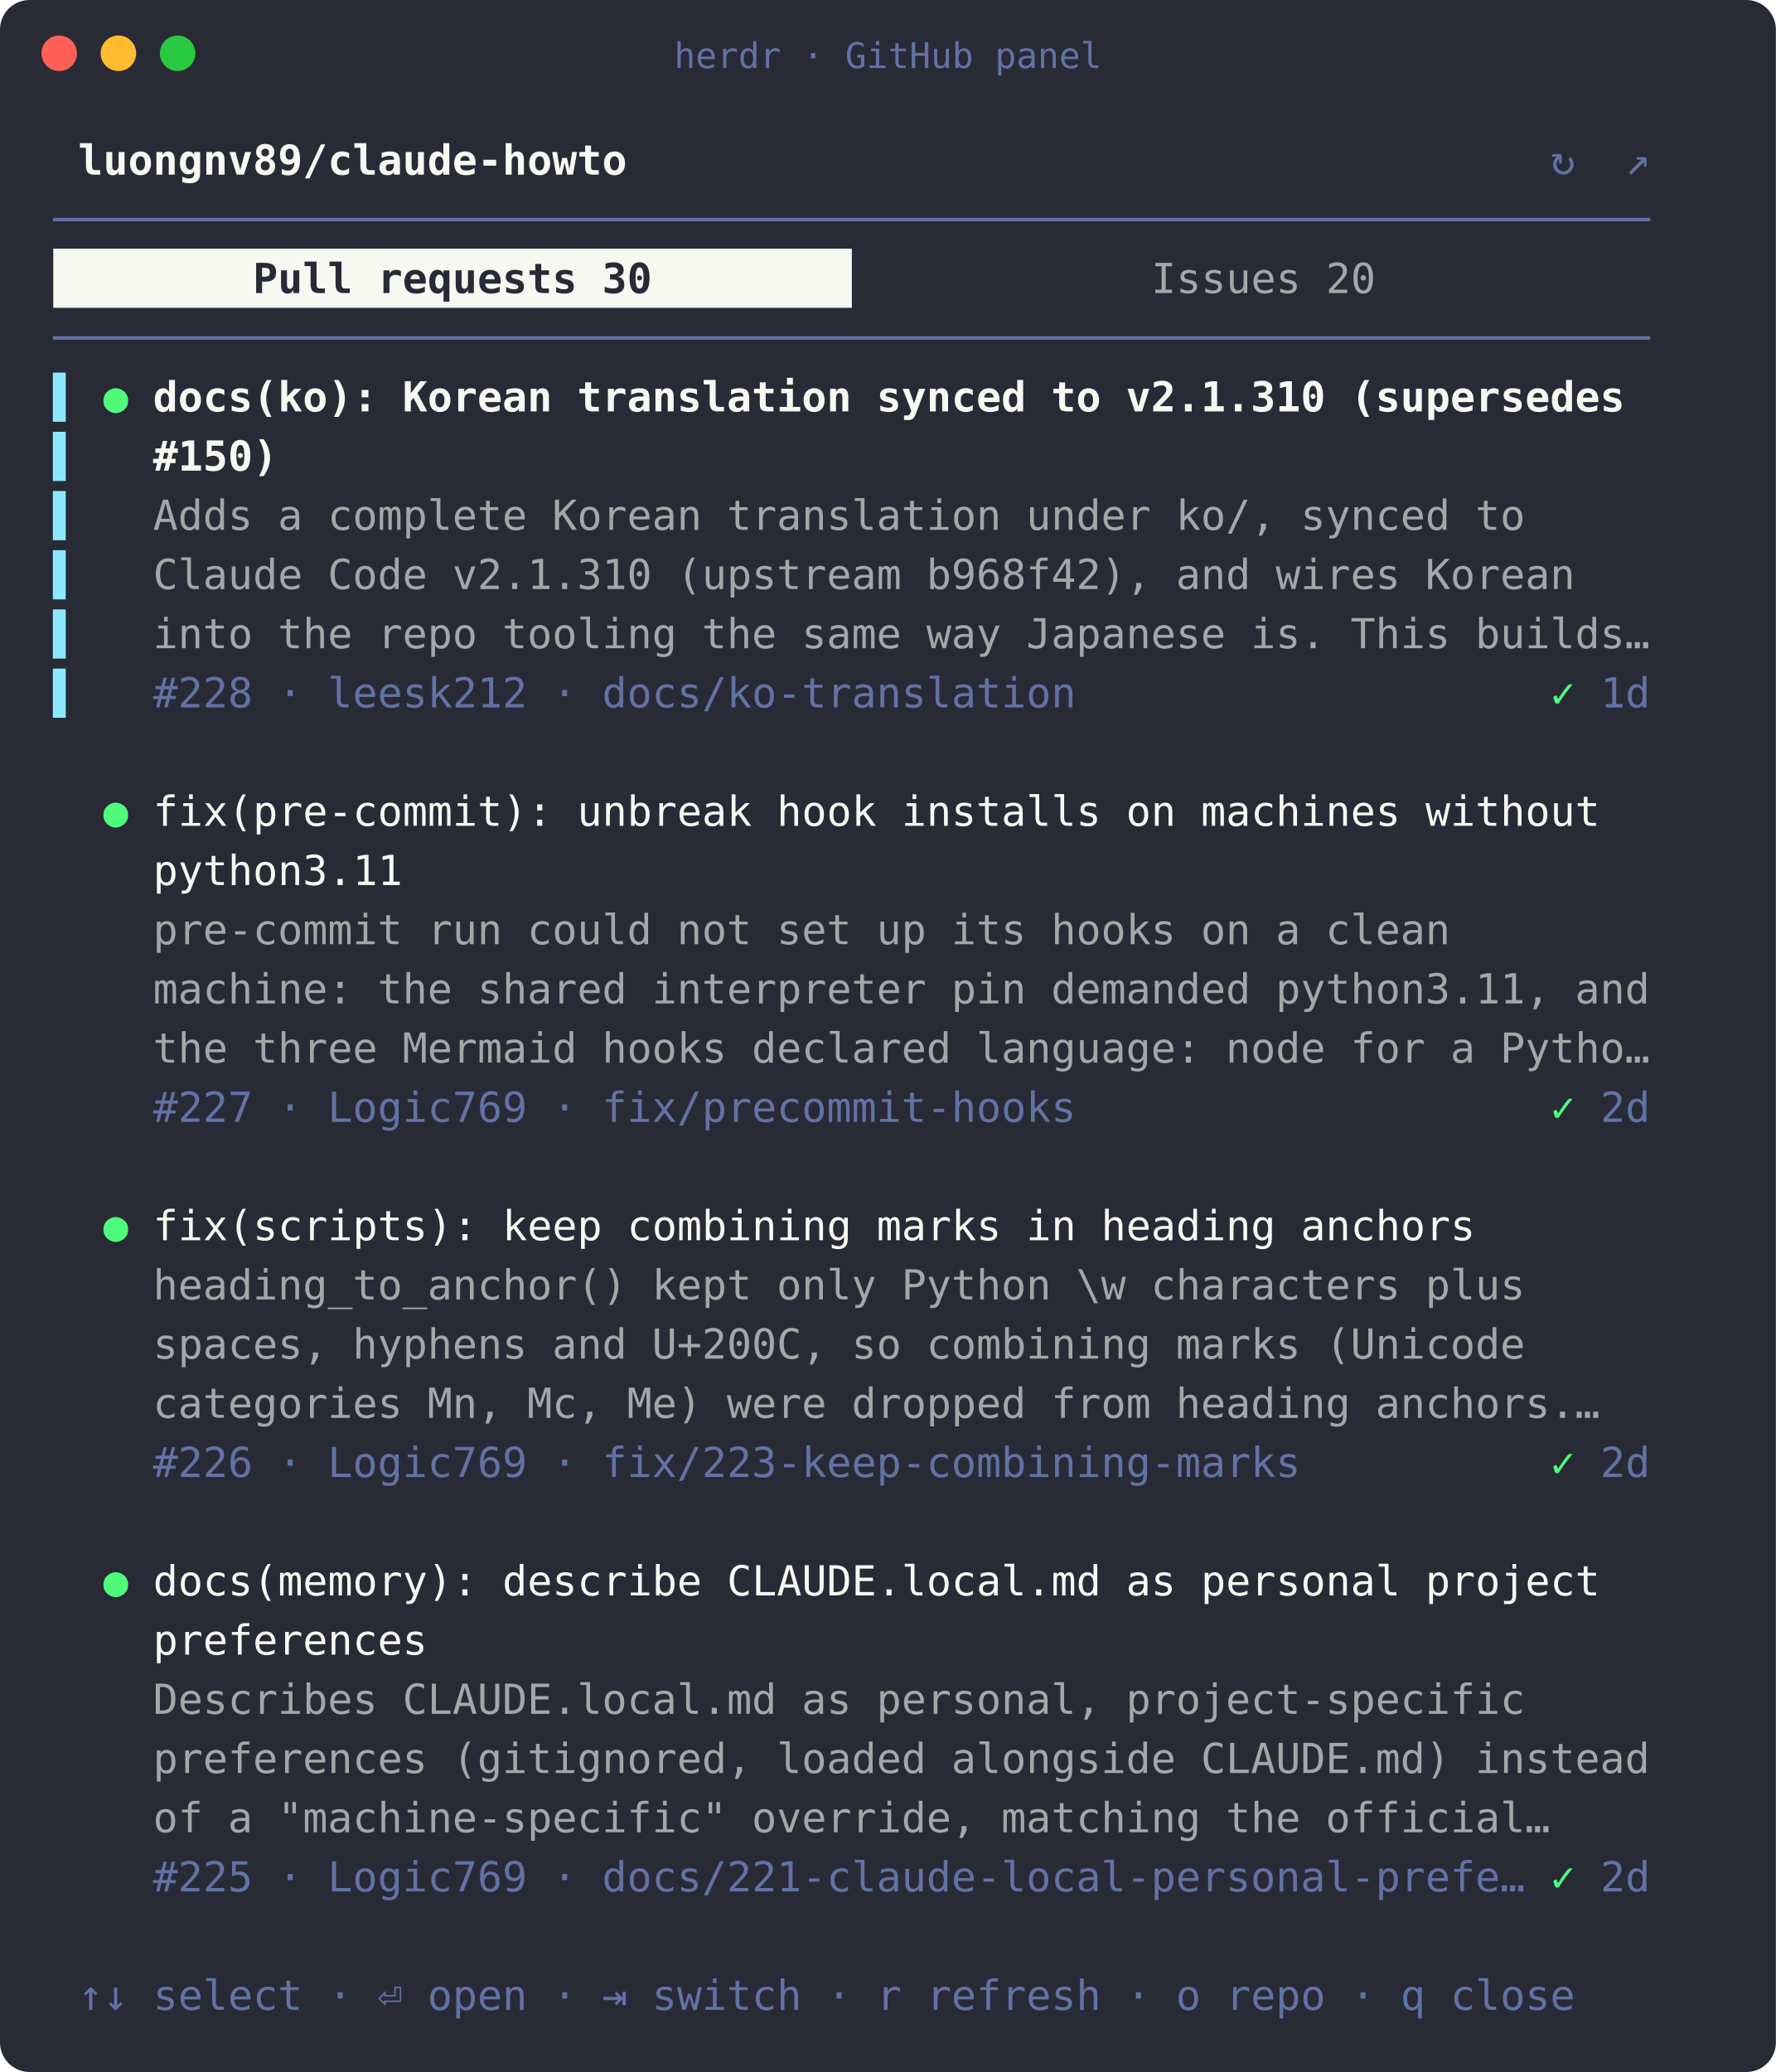
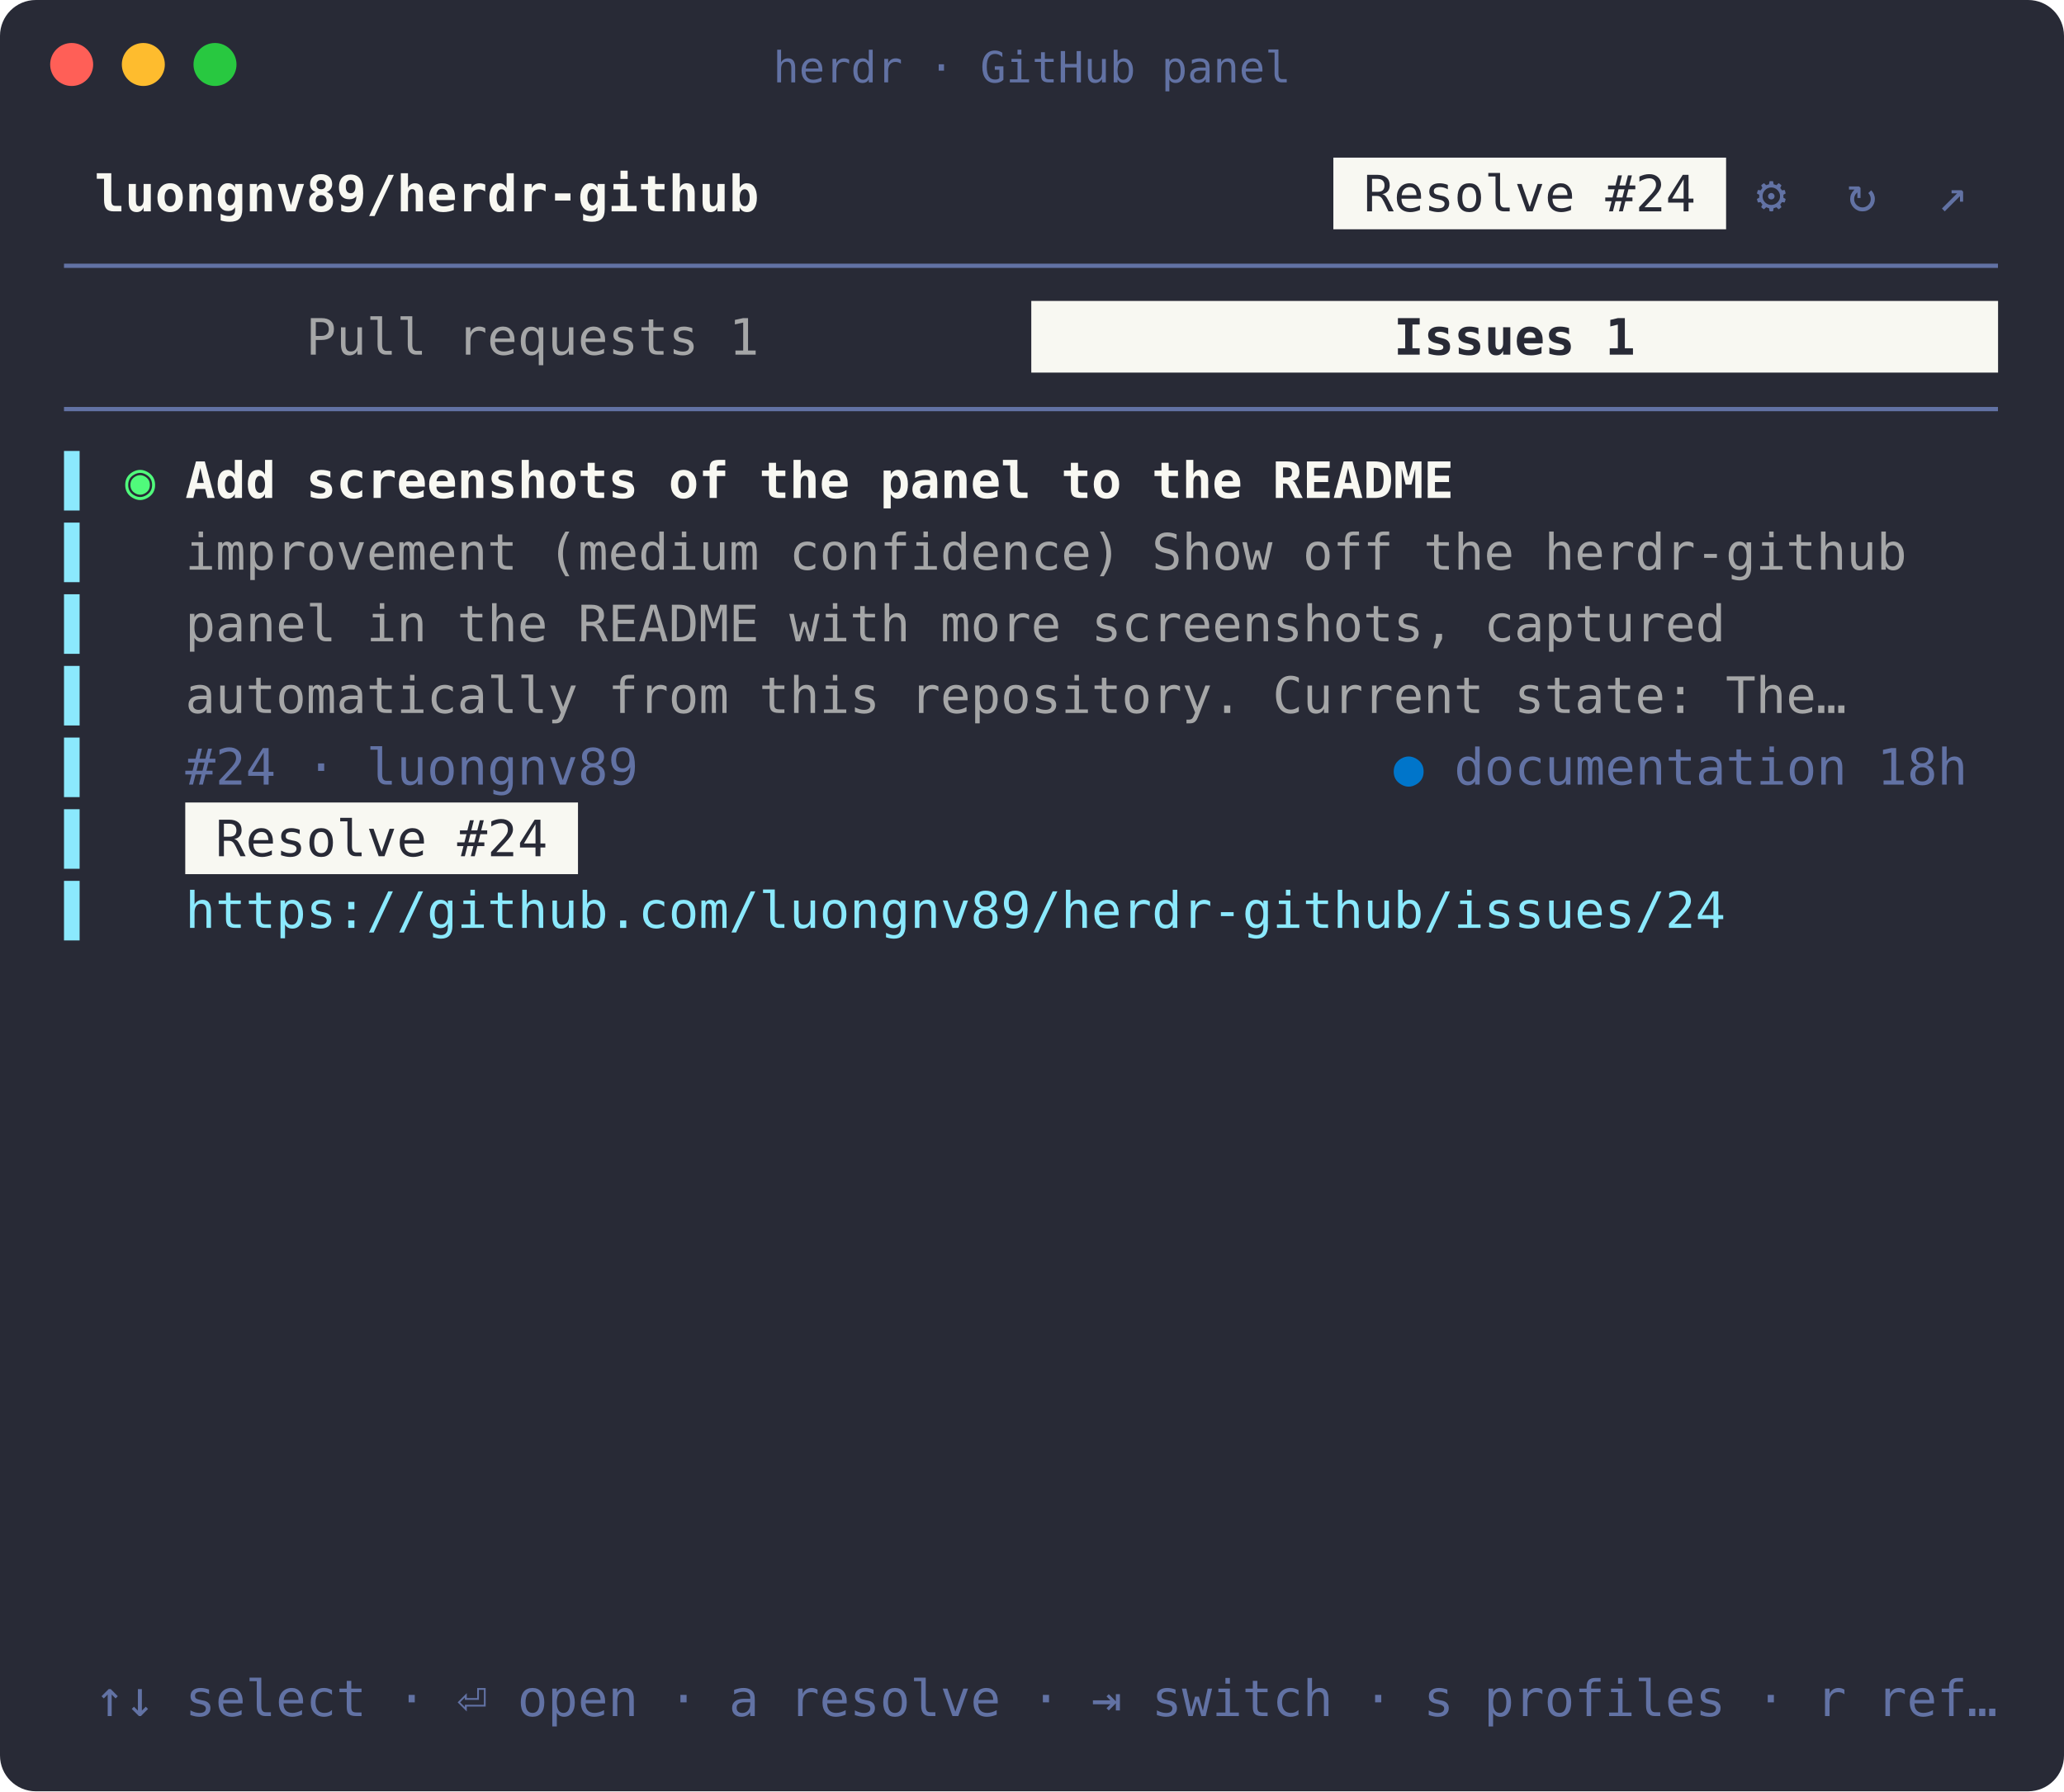
- <svg xmlns="http://www.w3.org/2000/svg" width="600" height="700" viewBox="0 0 600 700" font-family="ui-monospace, SFMono-Regular, Menlo, Consolas, monospace" font-size="14">
-   <rect width="600" height="700" rx="10" fill="#282a36" />
+ <svg xmlns="http://www.w3.org/2000/svg" width="576" height="500" viewBox="0 0 576 500" font-family="ui-monospace, SFMono-Regular, Menlo, Consolas, monospace" font-size="14" role="img" aria-label="The panel's issues list for this repo, the selected issue with its Resolve button">
+   <rect width="576" height="500" rx="10" fill="#282a36" />
  <circle cx="20" cy="18" r="6" fill="#ff5f57" />
  <circle cx="40" cy="18" r="6" fill="#febc2e" />
  <circle cx="60" cy="18" r="6" fill="#28c840" />
-   <text x="300.0" y="23" fill="#6272a4" text-anchor="middle" font-size="12">herdr · GitHub panel</text>
-   <text x="26.4" y="59" fill="#f8f8f2" font-weight="bold" xml:space="preserve" textLength="185.5" lengthAdjust="spacingAndGlyphs">luongnv89/claude-howto</text>
-   <text x="515.4" y="59" fill="#6272a4" xml:space="preserve" textLength="42.1" lengthAdjust="spacingAndGlyphs"> ↻  ↗</text>
+   <text x="288.0" y="23" fill="#6272a4" text-anchor="middle" font-size="12">herdr · GitHub panel</text>
+   <text x="26.4" y="59" fill="#f8f8f2" font-weight="bold" xml:space="preserve" textLength="185.5" lengthAdjust="spacingAndGlyphs">luongnv89/herdr-github</text>
+   <rect x="372.1" y="44" width="109.6" height="20" fill="#f8f8f2" />
+   <text x="372.1" y="59" fill="#282a36" xml:space="preserve" textLength="109.6" lengthAdjust="spacingAndGlyphs"> Resolve #24 </text>
+   <text x="490.1" y="59" fill="#6272a4" xml:space="preserve" textLength="59.0" lengthAdjust="spacingAndGlyphs">⚙  ↻  ↗</text>
  <text x="18.0" y="79" fill="#6272a4" xml:space="preserve" textLength="539.5" lengthAdjust="spacingAndGlyphs">────────────────────────────────────────────────────────────────</text>
-   <rect x="18.0" y="84" width="269.8" height="20" fill="#f8f8f2" />
-   <text x="18.0" y="99" fill="#282a36" font-weight="bold" xml:space="preserve" textLength="269.8" lengthAdjust="spacingAndGlyphs">        Pull requests 30        </text>
-   <text x="287.8" y="99" fill="#f8f8f2" fill-opacity="0.6" xml:space="preserve" textLength="269.8" lengthAdjust="spacingAndGlyphs">            Issues 20           </text>
+   <text x="85.4" y="99" fill="#f8f8f2" fill-opacity="0.6" xml:space="preserve" textLength="126.5" lengthAdjust="spacingAndGlyphs">Pull requests 1</text>
+   <rect x="287.8" y="84" width="269.8" height="20" fill="#f8f8f2" />
+   <text x="287.8" y="99" fill="#282a36" font-weight="bold" xml:space="preserve" textLength="269.8" lengthAdjust="spacingAndGlyphs">            Issues 1            </text>
  <text x="18.0" y="119" fill="#6272a4" xml:space="preserve" textLength="539.5" lengthAdjust="spacingAndGlyphs">────────────────────────────────────────────────────────────────</text>
  <text x="18.0" y="139" fill="#8be9fd" xml:space="preserve" textLength="8.4" lengthAdjust="spacingAndGlyphs">▌</text>
-   <text x="34.9" y="139" fill="#50fa7b" xml:space="preserve" textLength="8.4" lengthAdjust="spacingAndGlyphs">●</text>
-   <text x="51.7" y="139" fill="#f8f8f2" font-weight="bold" xml:space="preserve" textLength="497.4" lengthAdjust="spacingAndGlyphs">docs(ko): Korean translation synced to v2.1.310 (supersedes</text>
+   <text x="34.9" y="139" fill="#50fa7b" xml:space="preserve" textLength="8.4" lengthAdjust="spacingAndGlyphs">◉</text>
+   <text x="51.7" y="139" fill="#f8f8f2" font-weight="bold" xml:space="preserve" textLength="354.1" lengthAdjust="spacingAndGlyphs">Add screenshots of the panel to the README</text>
  <text x="18.0" y="159" fill="#8be9fd" xml:space="preserve" textLength="8.4" lengthAdjust="spacingAndGlyphs">▌</text>
-   <text x="51.7" y="159" fill="#f8f8f2" font-weight="bold" xml:space="preserve" textLength="42.1" lengthAdjust="spacingAndGlyphs">#150)</text>
+   <text x="51.7" y="159" fill="#f8f8f2" fill-opacity="0.6" xml:space="preserve" textLength="480.5" lengthAdjust="spacingAndGlyphs">improvement (medium confidence) Show off the herdr-github</text>
  <text x="18.0" y="179" fill="#8be9fd" xml:space="preserve" textLength="8.4" lengthAdjust="spacingAndGlyphs">▌</text>
-   <text x="51.7" y="179" fill="#f8f8f2" fill-opacity="0.6" xml:space="preserve" textLength="463.6" lengthAdjust="spacingAndGlyphs">Adds a complete Korean translation under ko/, synced to</text>
+   <text x="51.7" y="179" fill="#f8f8f2" fill-opacity="0.6" xml:space="preserve" textLength="429.9" lengthAdjust="spacingAndGlyphs">panel in the README with more screenshots, captured</text>
  <text x="18.0" y="199" fill="#8be9fd" xml:space="preserve" textLength="8.4" lengthAdjust="spacingAndGlyphs">▌</text>
-   <text x="51.7" y="199" fill="#f8f8f2" fill-opacity="0.6" xml:space="preserve" textLength="480.5" lengthAdjust="spacingAndGlyphs">Claude Code v2.1.310 (upstream b968f42), and wires Korean</text>
+   <text x="51.7" y="199" fill="#f8f8f2" fill-opacity="0.6" xml:space="preserve" textLength="463.7" lengthAdjust="spacingAndGlyphs">automatically from this repository. Current state: The…</text>
  <text x="18.0" y="219" fill="#8be9fd" xml:space="preserve" textLength="8.4" lengthAdjust="spacingAndGlyphs">▌</text>
-   <text x="51.7" y="219" fill="#f8f8f2" fill-opacity="0.6" xml:space="preserve" textLength="505.8" lengthAdjust="spacingAndGlyphs">into the repo tooling the same way Japanese is. This builds…</text>
+   <text x="51.7" y="219" fill="#6272a4" xml:space="preserve" textLength="126.5" lengthAdjust="spacingAndGlyphs">#24 · luongnv89</text>
+   <text x="388.9" y="219" fill="#0075ca" xml:space="preserve" textLength="8.4" lengthAdjust="spacingAndGlyphs">●</text>
+   <text x="405.8" y="219" fill="#6272a4" xml:space="preserve" textLength="109.6" lengthAdjust="spacingAndGlyphs">documentation</text>
+   <text x="523.8" y="219" fill="#6272a4" xml:space="preserve" textLength="25.3" lengthAdjust="spacingAndGlyphs">18h</text>
  <text x="18.0" y="239" fill="#8be9fd" xml:space="preserve" textLength="8.4" lengthAdjust="spacingAndGlyphs">▌</text>
-   <text x="51.7" y="239" fill="#6272a4" xml:space="preserve" textLength="311.9" lengthAdjust="spacingAndGlyphs">#228 · leesk212 · docs/ko-translation</text>
-   <text x="523.8" y="239" fill="#50fa7b" xml:space="preserve" textLength="8.4" lengthAdjust="spacingAndGlyphs">✓</text>
-   <text x="540.7" y="239" fill="#6272a4" xml:space="preserve" textLength="16.9" lengthAdjust="spacingAndGlyphs">1d</text>
-   <text x="34.9" y="279" fill="#50fa7b" xml:space="preserve" textLength="8.4" lengthAdjust="spacingAndGlyphs">●</text>
-   <text x="43.3" y="279" fill="#f8f8f2" xml:space="preserve" textLength="497.4" lengthAdjust="spacingAndGlyphs"> fix(pre-commit): unbreak hook installs on machines without</text>
-   <text x="18.0" y="299" fill="#f8f8f2" xml:space="preserve" textLength="118.0" lengthAdjust="spacingAndGlyphs">    python3.11</text>
-   <text x="51.7" y="319" fill="#f8f8f2" fill-opacity="0.6" xml:space="preserve" textLength="438.4" lengthAdjust="spacingAndGlyphs">pre-commit run could not set up its hooks on a clean</text>
-   <text x="51.7" y="339" fill="#f8f8f2" fill-opacity="0.6" xml:space="preserve" textLength="505.8" lengthAdjust="spacingAndGlyphs">machine: the shared interpreter pin demanded python3.11, and</text>
-   <text x="51.7" y="359" fill="#f8f8f2" fill-opacity="0.6" xml:space="preserve" textLength="505.8" lengthAdjust="spacingAndGlyphs">the three Mermaid hooks declared language: node for a Pytho…</text>
-   <text x="51.7" y="379" fill="#6272a4" xml:space="preserve" textLength="311.9" lengthAdjust="spacingAndGlyphs">#227 · Logic769 · fix/precommit-hooks</text>
-   <text x="523.8" y="379" fill="#50fa7b" xml:space="preserve" textLength="8.4" lengthAdjust="spacingAndGlyphs">✓</text>
-   <text x="540.7" y="379" fill="#6272a4" xml:space="preserve" textLength="16.9" lengthAdjust="spacingAndGlyphs">2d</text>
-   <text x="34.9" y="419" fill="#50fa7b" xml:space="preserve" textLength="8.4" lengthAdjust="spacingAndGlyphs">●</text>
-   <text x="43.3" y="419" fill="#f8f8f2" xml:space="preserve" textLength="455.2" lengthAdjust="spacingAndGlyphs"> fix(scripts): keep combining marks in heading anchors</text>
-   <text x="51.7" y="439" fill="#f8f8f2" fill-opacity="0.6" xml:space="preserve" textLength="463.6" lengthAdjust="spacingAndGlyphs">heading_to_anchor() kept only Python \w characters plus</text>
-   <text x="51.7" y="459" fill="#f8f8f2" fill-opacity="0.6" xml:space="preserve" textLength="463.6" lengthAdjust="spacingAndGlyphs">spaces, hyphens and U+200C, so combining marks (Unicode</text>
-   <text x="51.7" y="479" fill="#f8f8f2" fill-opacity="0.6" xml:space="preserve" textLength="488.9" lengthAdjust="spacingAndGlyphs">categories Mn, Mc, Me) were dropped from heading anchors.…</text>
-   <text x="51.7" y="499" fill="#6272a4" xml:space="preserve" textLength="387.8" lengthAdjust="spacingAndGlyphs">#226 · Logic769 · fix/223-keep-combining-marks</text>
-   <text x="523.8" y="499" fill="#50fa7b" xml:space="preserve" textLength="8.4" lengthAdjust="spacingAndGlyphs">✓</text>
-   <text x="540.7" y="499" fill="#6272a4" xml:space="preserve" textLength="16.9" lengthAdjust="spacingAndGlyphs">2d</text>
-   <text x="34.9" y="539" fill="#50fa7b" xml:space="preserve" textLength="8.4" lengthAdjust="spacingAndGlyphs">●</text>
-   <text x="43.3" y="539" fill="#f8f8f2" xml:space="preserve" textLength="497.4" lengthAdjust="spacingAndGlyphs"> docs(memory): describe CLAUDE.local.md as personal project</text>
-   <text x="18.0" y="559" fill="#f8f8f2" xml:space="preserve" textLength="126.4" lengthAdjust="spacingAndGlyphs">    preferences</text>
-   <text x="51.7" y="579" fill="#f8f8f2" fill-opacity="0.6" xml:space="preserve" textLength="463.6" lengthAdjust="spacingAndGlyphs">Describes CLAUDE.local.md as personal, project-specific</text>
-   <text x="51.7" y="599" fill="#f8f8f2" fill-opacity="0.6" xml:space="preserve" textLength="505.8" lengthAdjust="spacingAndGlyphs">preferences (gitignored, loaded alongside CLAUDE.md) instead</text>
-   <text x="51.7" y="619" fill="#f8f8f2" fill-opacity="0.6" xml:space="preserve" textLength="472.1" lengthAdjust="spacingAndGlyphs">of a "machine-specific" override, matching the official…</text>
-   <text x="51.7" y="639" fill="#6272a4" xml:space="preserve" textLength="463.6" lengthAdjust="spacingAndGlyphs">#225 · Logic769 · docs/221-claude-local-personal-prefe…</text>
-   <text x="523.8" y="639" fill="#50fa7b" xml:space="preserve" textLength="8.4" lengthAdjust="spacingAndGlyphs">✓</text>
-   <text x="540.7" y="639" fill="#6272a4" xml:space="preserve" textLength="16.9" lengthAdjust="spacingAndGlyphs">2d</text>
-   <text x="18.0" y="679" fill="#6272a4" xml:space="preserve" textLength="514.2" lengthAdjust="spacingAndGlyphs"> ↑↓ select · ⏎ open · ⇥ switch · r refresh · o repo · q close</text>
+   <rect x="51.7" y="224" width="109.6" height="20" fill="#f8f8f2" />
+   <text x="51.7" y="239" fill="#282a36" xml:space="preserve" textLength="109.6" lengthAdjust="spacingAndGlyphs"> Resolve #24 </text>
+   <text x="18.0" y="259" fill="#8be9fd" xml:space="preserve" textLength="8.4" lengthAdjust="spacingAndGlyphs">▌</text>
+   <text x="51.7" y="259" fill="#8be9fd" xml:space="preserve" textLength="429.9" lengthAdjust="spacingAndGlyphs">https://github.com/luongnv89/herdr-github/issues/24</text>
+   <text x="26.4" y="479" fill="#6272a4" xml:space="preserve" textLength="531.1" lengthAdjust="spacingAndGlyphs">↑↓ select · ⏎ open · a resolve · ⇥ switch · s profiles · r ref…</text>
</svg>
